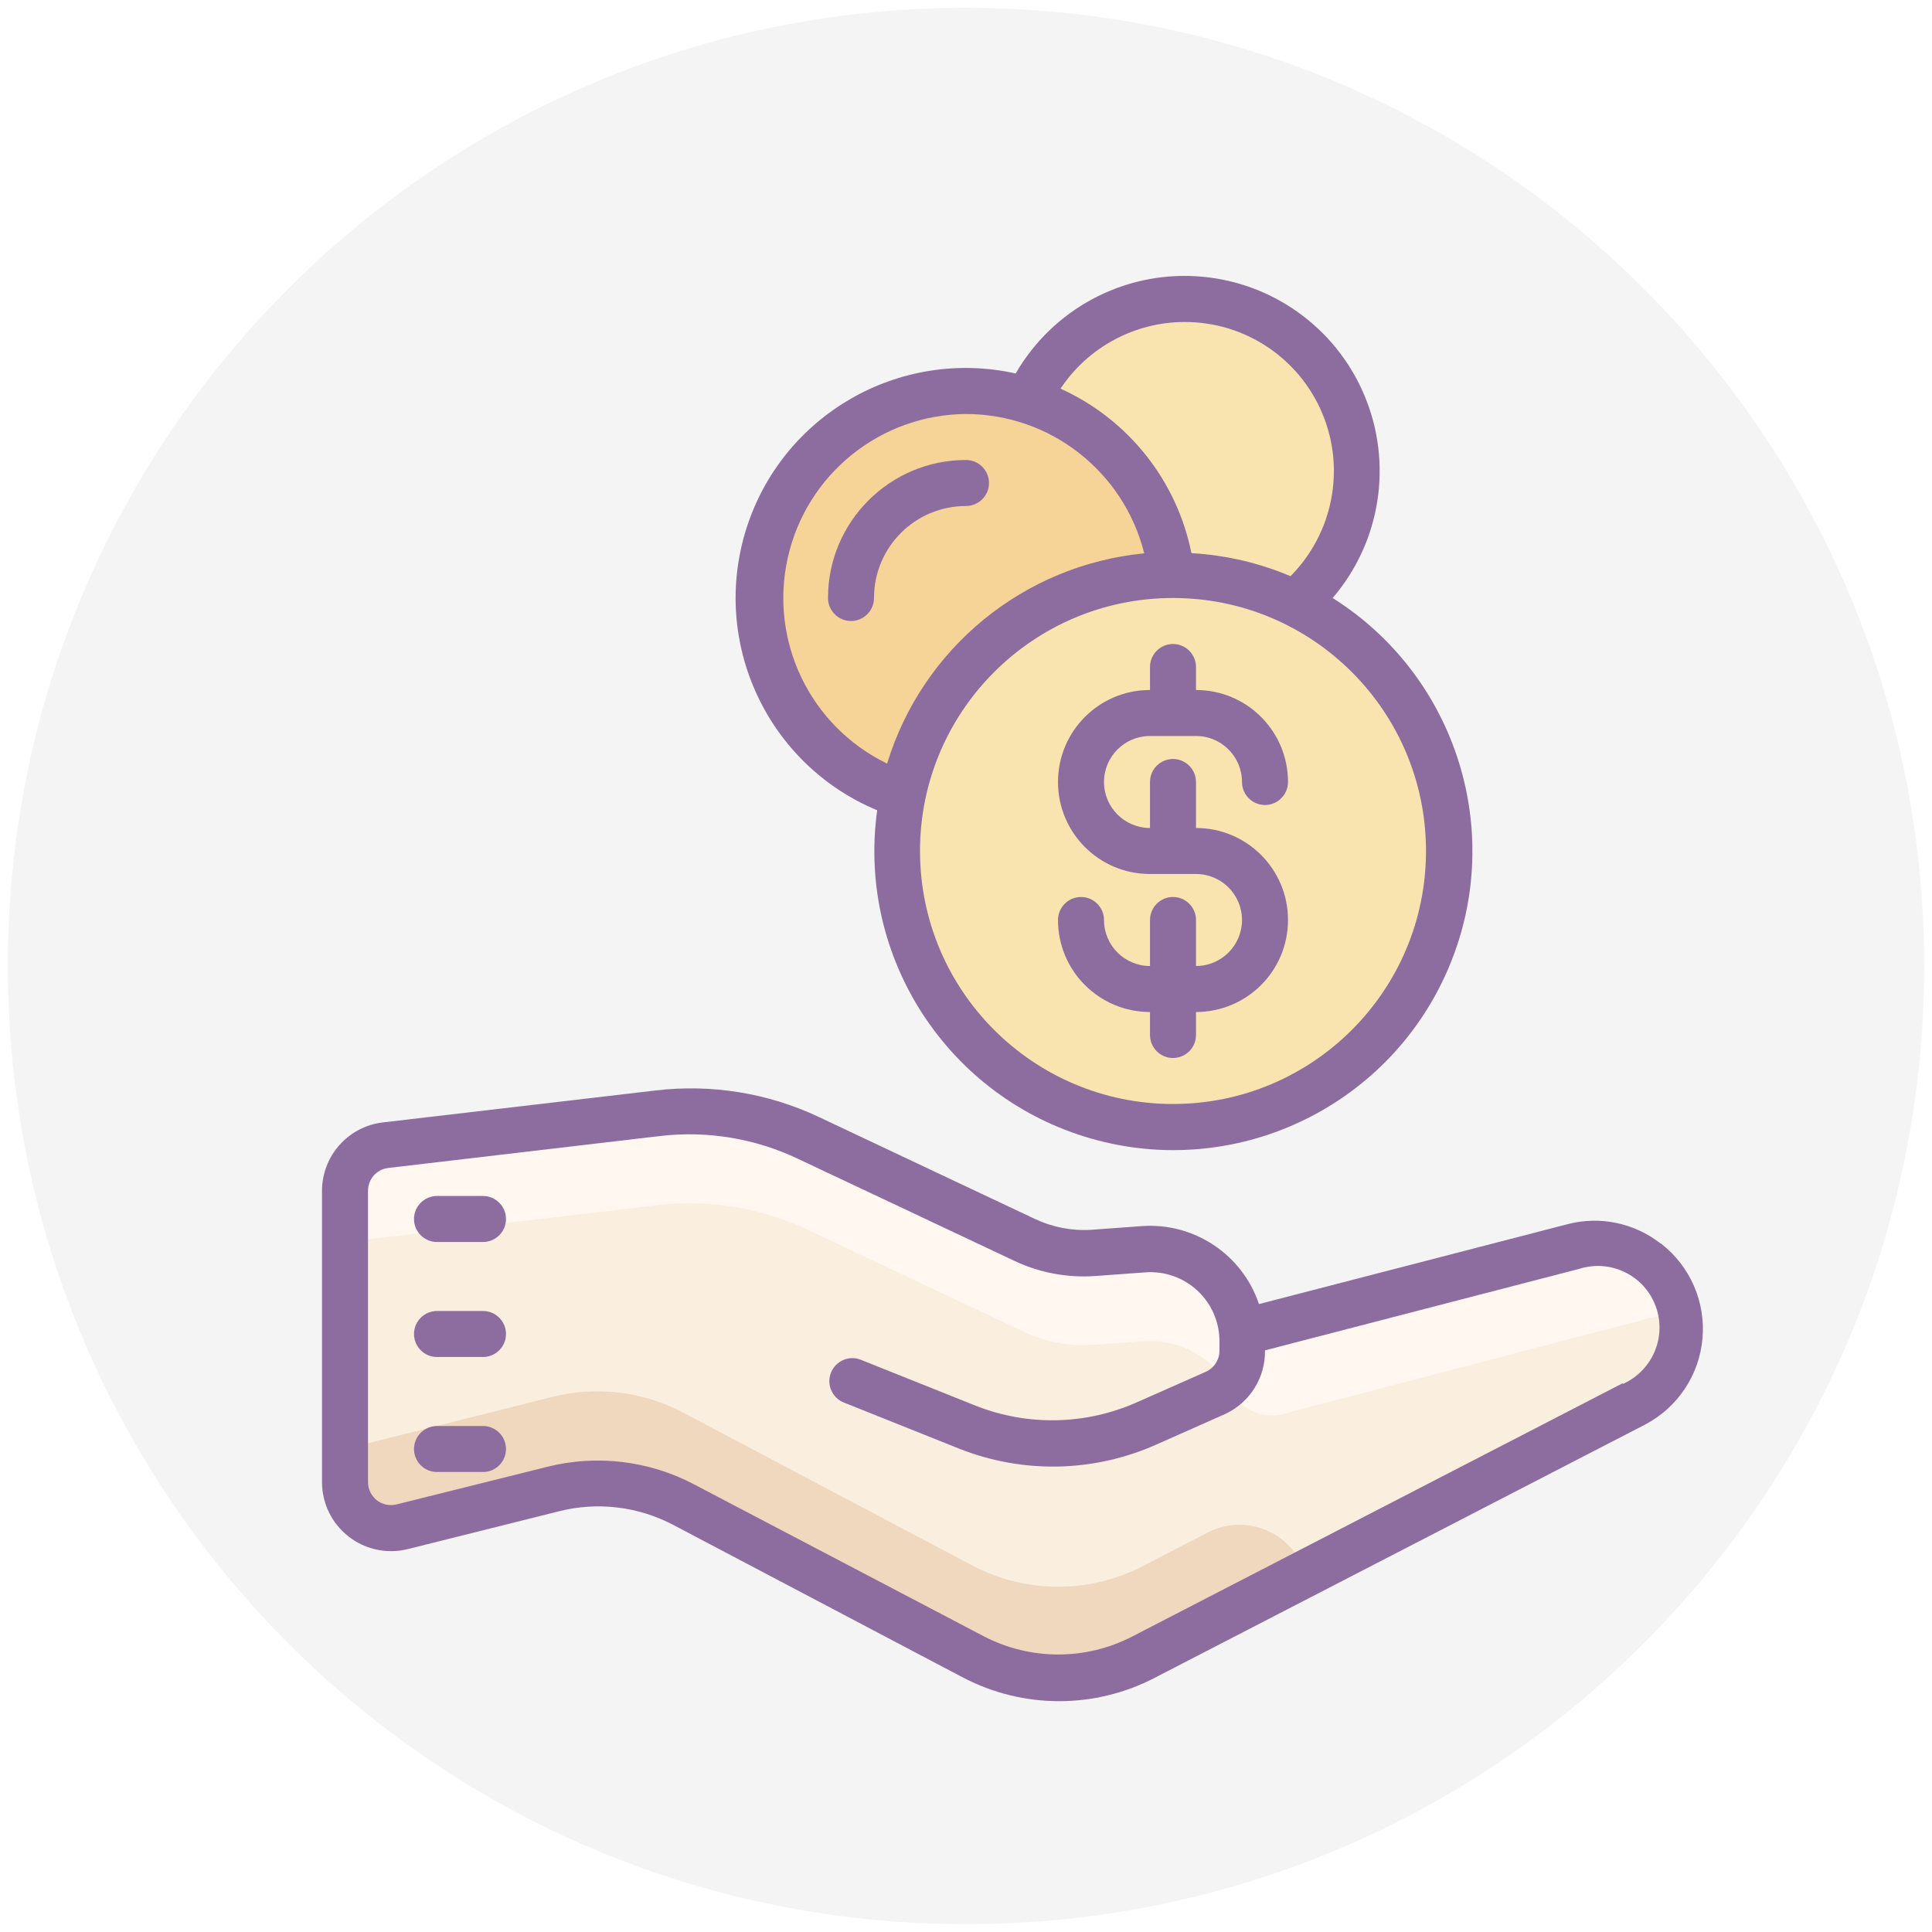
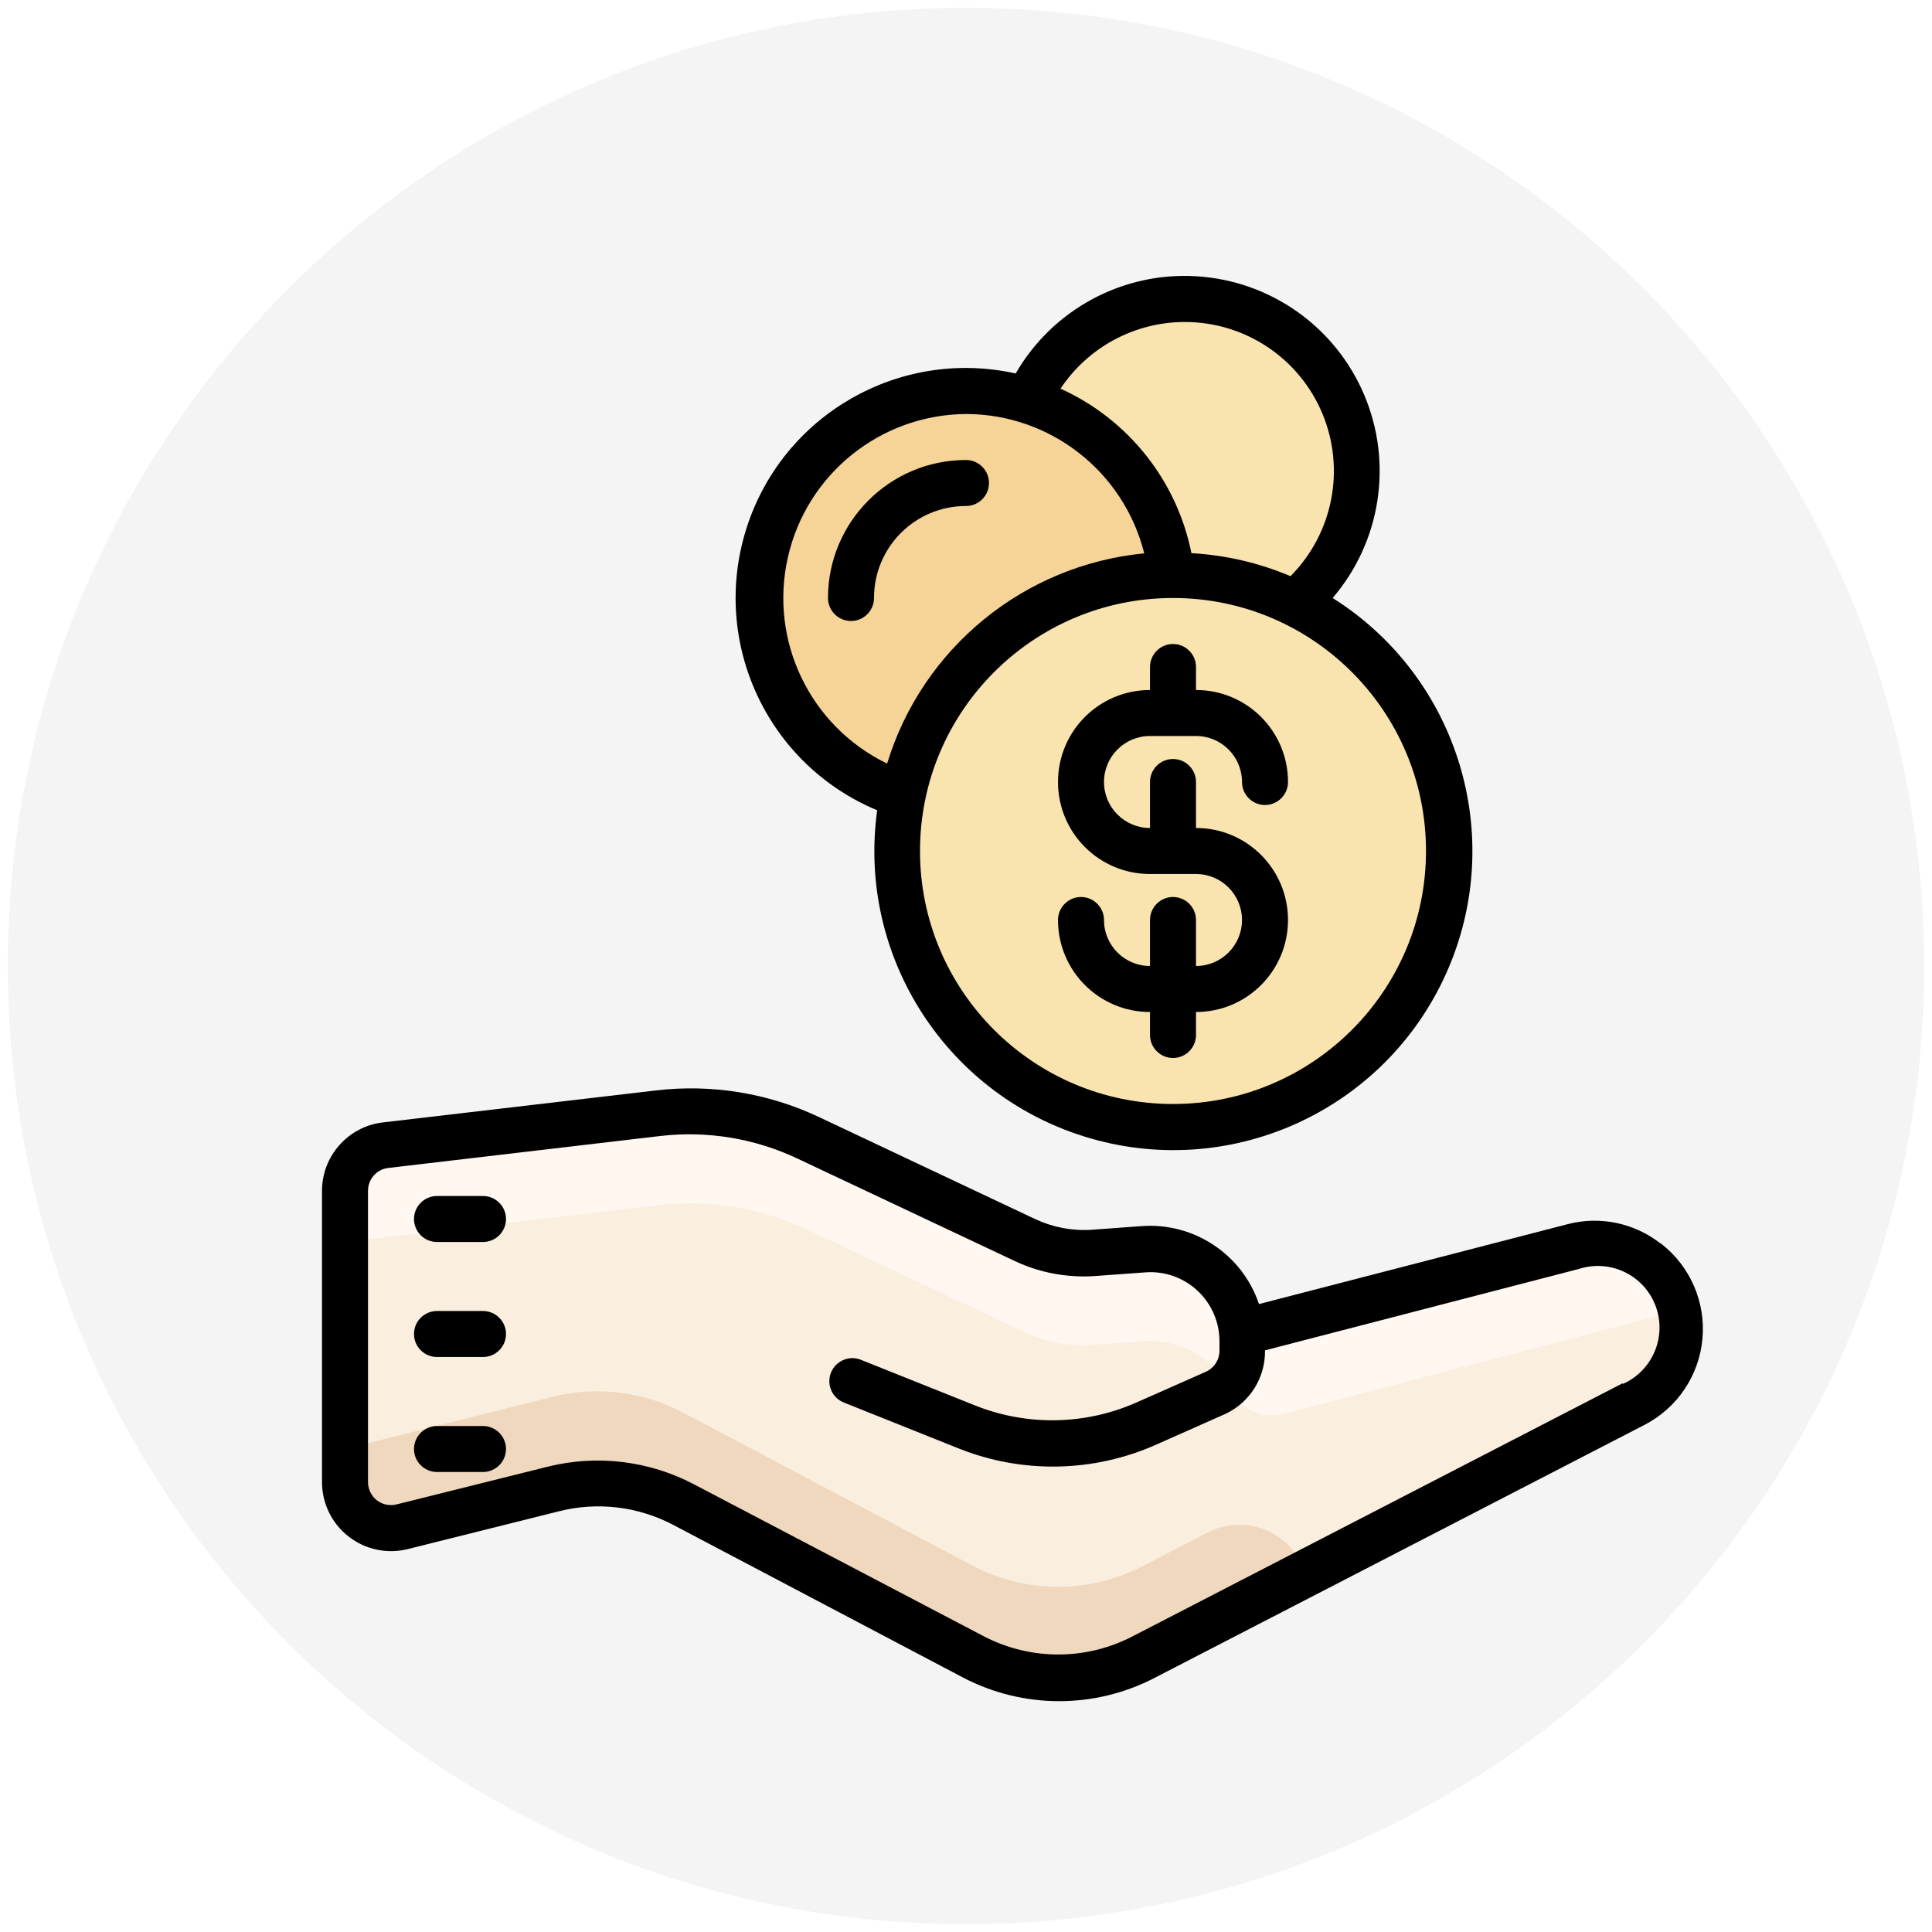
<svg xmlns="http://www.w3.org/2000/svg" viewBox="-10 -10 84 84" version="1.1">
  <circle cx="32" cy="32" r="49%" stroke="#f4f4f4" stroke-width="1" fill="#f4f4f4" />
  <g id="surface1">
    <path style=" fill:#F9E3AE;" d="M 49 10.5 C 49 14.641 45.641 18 41.5 18 C 37.359 18 34 14.641 34 10.5 C 34 6.359 37.359 3 41.5 3 C 45.641 3 49 6.359 49 10.5 Z " />
    <path style=" fill:#F6D397;" d="M 41 16 C 41 20.969 36.969 25 32 25 C 27.031 25 23 20.969 23 16 C 23 11.031 27.031 7 32 7 C 36.969 7 41 11.031 41 16 Z " />
    <path style=" fill:#F9E3AE;" d="M 53 27 C 53 33.629 47.629 39 41 39 C 34.371 39 29 33.629 29 27 C 29 20.371 34.371 15 41 15 C 47.629 15 53 20.371 53 27 Z " />
    <path style=" fill:#FAEFDE;" d="M 27 50 L 32 52 C 34.516 53.008 37.336 52.949 39.809 51.84 L 42.762 50.512 C 43.492 50.207 43.98 49.504 44 48.711 L 44 48.301 C 44.004 47.188 43.543 46.121 42.727 45.363 C 41.914 44.605 40.82 44.219 39.711 44.301 L 37.52 44.461 C 36.488 44.535 35.453 44.344 34.52 43.898 L 25.109 39.461 C 23.082 38.504 20.828 38.137 18.602 38.398 L 6.77 39.789 C 5.758 39.906 4.992 40.77 5 41.789 L 5 54.441 C 5 55.055 5.285 55.637 5.77 56.016 C 6.25 56.391 6.883 56.527 7.48 56.379 L 14 54.738 C 15.91 54.262 17.93 54.504 19.672 55.422 L 32.301 62.051 C 34.621 63.262 37.391 63.262 39.711 62.051 L 61 51 C 62.227 50.371 63 49.109 63 47.73 C 63 46.594 62.473 45.52 61.574 44.824 C 60.672 44.125 59.5 43.887 58.398 44.172 L 44 47.93 " />
    <path style=" fill:#EFD8BE;" d="M 42.488 56.641 L 39.711 58.078 C 37.391 59.293 34.621 59.293 32.301 58.078 L 19.711 51.422 C 17.957 50.492 15.922 50.25 14 50.738 L 5 53 L 5 54.441 C 5 55.055 5.285 55.637 5.77 56.016 C 6.25 56.391 6.883 56.527 7.48 56.379 L 14 54.738 C 15.91 54.262 17.93 54.504 19.672 55.422 L 32.301 62.051 C 34.621 63.262 37.391 63.262 39.711 62.051 L 46.809 58.371 L 46.469 57.77 C 45.656 56.391 43.906 55.895 42.488 56.641 Z " />
    <path style=" fill:#FFF7F0;" d="M 25.121 43.469 L 34.531 47.91 C 35.465 48.352 36.5 48.547 37.531 48.469 L 39.719 48.309 C 41.188 48.211 42.586 48.926 43.371 50.172 L 43.469 50.352 C 43.871 51.246 44.859 51.723 45.809 51.469 L 62.91 47 C 62.711 46.012 62.113 45.148 61.258 44.613 C 60.402 44.078 59.367 43.918 58.391 44.172 L 44 47.93 C 43.801 45.77 41.914 44.164 39.75 44.309 L 37.559 44.469 C 36.527 44.547 35.496 44.352 34.559 43.91 L 25.148 39.469 C 23.109 38.504 20.84 38.133 18.602 38.398 L 6.77 39.789 C 5.758 39.906 4.992 40.77 5 41.789 L 5 44 L 18.602 42.398 C 20.832 42.141 23.09 42.512 25.121 43.469 Z " />
-     <path style=" fill:#8D6C9F;" d="M 11 42 L 9 42 C 8.449 42 8 42.449 8 43 C 8 43.551 8.449 44 9 44 L 11 44 C 11.551 44 12 43.551 12 43 C 12 42.449 11.551 42 11 42 Z " />
-     <path style=" fill:#8D6C9F;" d="M 11 47 L 9 47 C 8.449 47 8 47.449 8 48 C 8 48.551 8.449 49 9 49 L 11 49 C 11.551 49 12 48.551 12 48 C 12 47.449 11.551 47 11 47 Z " />
-     <path style=" fill:#8D6C9F;" d="M 11 52 L 9 52 C 8.449 52 8 52.449 8 53 C 8 53.551 8.449 54 9 54 L 11 54 C 11.551 54 12 53.551 12 53 C 12 52.449 11.551 52 11 52 Z " />
-     <path style=" fill:#8D6C9F;" d="M 62.18 44.051 C 61.047 43.172 59.57 42.863 58.18 43.219 L 44.738 46.699 C 44.012 44.539 41.914 43.145 39.641 43.309 L 37.449 43.469 C 36.605 43.523 35.766 43.359 35 43 L 25.59 38.559 C 23.387 37.523 20.938 37.125 18.52 37.41 L 6.648 38.801 C 5.133 38.977 3.988 40.27 4 41.801 L 4 54.441 C 4 55.363 4.426 56.238 5.156 56.805 C 5.883 57.375 6.832 57.574 7.73 57.352 L 14.289 55.711 C 15.973 55.281 17.754 55.496 19.289 56.309 L 31.879 62.941 C 34.492 64.305 37.609 64.305 40.219 62.941 L 61.52 51.941 C 62.934 51.203 63.879 49.793 64.02 48.203 C 64.164 46.613 63.488 45.059 62.23 44.078 Z M 60.551 50.141 L 39.25 61.141 C 37.219 62.199 34.801 62.199 32.77 61.141 L 20.18 54.539 C 18.223 53.508 15.957 53.234 13.809 53.77 L 7.238 55.41 C 6.938 55.484 6.613 55.414 6.371 55.219 C 6.129 55.02 5.992 54.723 6 54.41 L 6 41.781 C 5.996 41.27 6.375 40.84 6.879 40.781 L 18.711 39.391 C 20.766 39.152 22.844 39.5 24.711 40.391 L 34.121 44.828 C 35.207 45.34 36.41 45.562 37.609 45.48 L 39.801 45.32 C 40.633 45.258 41.453 45.547 42.066 46.117 C 42.676 46.688 43.023 47.484 43.02 48.32 L 43.02 48.73 C 43.02 49.121 42.789 49.48 42.43 49.641 L 39.43 50.969 C 37.211 51.957 34.688 52.012 32.43 51.121 L 27.43 49.121 C 26.918 48.914 26.336 49.168 26.129 49.68 C 25.926 50.195 26.176 50.777 26.691 50.98 L 31.691 52.98 C 34.465 54.086 37.566 54.02 40.289 52.801 L 43.289 51.469 C 44.352 50.965 45.02 49.887 45 48.711 L 58.648 45.172 C 60.008 44.734 61.469 45.434 61.977 46.766 C 62.484 48.094 61.863 49.59 60.559 50.172 Z " />
-     <path style=" fill:#8D6C9F;" d="M 28 16 C 28 13.789 29.789 12 32 12 C 32.551 12 33 11.551 33 11 C 33 10.449 32.551 10 32 10 C 28.688 10 26 12.688 26 16 C 26 16.551 26.449 17 27 17 C 27.551 17 28 16.551 28 16 Z " />
-     <path style=" fill:#8D6C9F;" d="M 28.141 25.211 C 27.246 31.621 31.207 37.711 37.43 39.5 C 43.652 41.285 50.238 38.219 52.883 32.309 C 55.527 26.402 53.418 19.449 47.941 16 C 50.035 13.559 50.57 10.141 49.316 7.176 C 48.066 4.211 45.242 2.211 42.027 2.012 C 38.816 1.812 35.77 3.453 34.16 6.238 C 29.098 5.113 24.012 8.043 22.449 12.988 C 20.887 17.938 23.367 23.254 28.16 25.238 Z M 52 27 C 52 33.074 47.074 38 41 38 C 34.926 38 30 33.074 30 27 C 30 20.926 34.926 16 41 16 C 47.074 16 52 20.926 52 27 Z M 41.5 4 C 44.121 3.992 46.488 5.566 47.496 7.984 C 48.504 10.402 47.957 13.191 46.109 15.051 C 44.742 14.473 43.285 14.133 41.801 14.051 C 41.168 10.891 39.047 8.227 36.109 6.898 C 37.309 5.094 39.332 4.004 41.5 4 Z M 32 8 C 35.668 8.004 38.859 10.504 39.75 14.059 C 34.52 14.566 30.105 18.172 28.57 23.199 C 25.223 21.578 23.434 17.867 24.254 14.238 C 25.07 10.613 28.281 8.027 32 8 Z " />
-     <path style=" fill:#8D6C9F;" d="M 40 19 L 40 20 C 37.789 20 36 21.789 36 24 C 36 26.211 37.789 28 40 28 L 42 28 C 43.105 28 44 28.895 44 30 C 44 31.105 43.105 32 42 32 L 42 30 C 42 29.449 41.551 29 41 29 C 40.449 29 40 29.449 40 30 L 40 32 C 38.895 32 38 31.105 38 30 C 38 29.449 37.551 29 37 29 C 36.449 29 36 29.449 36 30 C 36 32.211 37.789 34 40 34 L 40 35 C 40 35.551 40.449 36 41 36 C 41.551 36 42 35.551 42 35 L 42 34 C 44.211 34 46 32.211 46 30 C 46 27.789 44.211 26 42 26 L 42 24 C 42 23.449 41.551 23 41 23 C 40.449 23 40 23.449 40 24 L 40 26 C 38.895 26 38 25.105 38 24 C 38 22.895 38.895 22 40 22 L 42 22 C 43.105 22 44 22.895 44 24 C 44 24.551 44.449 25 45 25 C 45.551 25 46 24.551 46 24 C 46 21.789 44.211 20 42 20 L 42 19 C 42 18.449 41.551 18 41 18 C 40.449 18 40 18.449 40 19 Z " />
+     <path style=" fill:#00000;" d="M 11 42 L 9 42 C 8.449 42 8 42.449 8 43 C 8 43.551 8.449 44 9 44 L 11 44 C 11.551 44 12 43.551 12 43 C 12 42.449 11.551 42 11 42 Z " />
+     <path style=" fill:#00000;" d="M 11 47 L 9 47 C 8.449 47 8 47.449 8 48 C 8 48.551 8.449 49 9 49 L 11 49 C 11.551 49 12 48.551 12 48 C 12 47.449 11.551 47 11 47 Z " />
+     <path style=" fill:#00000;" d="M 11 52 L 9 52 C 8.449 52 8 52.449 8 53 C 8 53.551 8.449 54 9 54 L 11 54 C 11.551 54 12 53.551 12 53 C 12 52.449 11.551 52 11 52 Z " />
+     <path style=" fill:#00000;" d="M 62.18 44.051 C 61.047 43.172 59.57 42.863 58.18 43.219 L 44.738 46.699 C 44.012 44.539 41.914 43.145 39.641 43.309 L 37.449 43.469 C 36.605 43.523 35.766 43.359 35 43 L 25.59 38.559 C 23.387 37.523 20.938 37.125 18.52 37.41 L 6.648 38.801 C 5.133 38.977 3.988 40.27 4 41.801 L 4 54.441 C 4 55.363 4.426 56.238 5.156 56.805 C 5.883 57.375 6.832 57.574 7.73 57.352 L 14.289 55.711 C 15.973 55.281 17.754 55.496 19.289 56.309 L 31.879 62.941 C 34.492 64.305 37.609 64.305 40.219 62.941 L 61.52 51.941 C 62.934 51.203 63.879 49.793 64.02 48.203 C 64.164 46.613 63.488 45.059 62.23 44.078 Z M 60.551 50.141 L 39.25 61.141 C 37.219 62.199 34.801 62.199 32.77 61.141 L 20.18 54.539 C 18.223 53.508 15.957 53.234 13.809 53.77 L 7.238 55.41 C 6.938 55.484 6.613 55.414 6.371 55.219 C 6.129 55.02 5.992 54.723 6 54.41 L 6 41.781 C 5.996 41.27 6.375 40.84 6.879 40.781 L 18.711 39.391 C 20.766 39.152 22.844 39.5 24.711 40.391 L 34.121 44.828 C 35.207 45.34 36.41 45.562 37.609 45.48 L 39.801 45.32 C 40.633 45.258 41.453 45.547 42.066 46.117 C 42.676 46.688 43.023 47.484 43.02 48.32 L 43.02 48.73 C 43.02 49.121 42.789 49.48 42.43 49.641 L 39.43 50.969 C 37.211 51.957 34.688 52.012 32.43 51.121 L 27.43 49.121 C 26.918 48.914 26.336 49.168 26.129 49.68 C 25.926 50.195 26.176 50.777 26.691 50.98 L 31.691 52.98 C 34.465 54.086 37.566 54.02 40.289 52.801 L 43.289 51.469 C 44.352 50.965 45.02 49.887 45 48.711 L 58.648 45.172 C 60.008 44.734 61.469 45.434 61.977 46.766 C 62.484 48.094 61.863 49.59 60.559 50.172 Z " />
+     <path style=" fill:#00000;" d="M 28 16 C 28 13.789 29.789 12 32 12 C 32.551 12 33 11.551 33 11 C 33 10.449 32.551 10 32 10 C 28.688 10 26 12.688 26 16 C 26 16.551 26.449 17 27 17 C 27.551 17 28 16.551 28 16 Z " />
+     <path style=" fill:#00000;" d="M 28.141 25.211 C 27.246 31.621 31.207 37.711 37.43 39.5 C 43.652 41.285 50.238 38.219 52.883 32.309 C 55.527 26.402 53.418 19.449 47.941 16 C 50.035 13.559 50.57 10.141 49.316 7.176 C 48.066 4.211 45.242 2.211 42.027 2.012 C 38.816 1.812 35.77 3.453 34.16 6.238 C 29.098 5.113 24.012 8.043 22.449 12.988 C 20.887 17.938 23.367 23.254 28.16 25.238 Z M 52 27 C 52 33.074 47.074 38 41 38 C 34.926 38 30 33.074 30 27 C 30 20.926 34.926 16 41 16 C 47.074 16 52 20.926 52 27 Z M 41.5 4 C 44.121 3.992 46.488 5.566 47.496 7.984 C 48.504 10.402 47.957 13.191 46.109 15.051 C 44.742 14.473 43.285 14.133 41.801 14.051 C 41.168 10.891 39.047 8.227 36.109 6.898 C 37.309 5.094 39.332 4.004 41.5 4 Z M 32 8 C 35.668 8.004 38.859 10.504 39.75 14.059 C 34.52 14.566 30.105 18.172 28.57 23.199 C 25.223 21.578 23.434 17.867 24.254 14.238 C 25.07 10.613 28.281 8.027 32 8 Z " />
+     <path style=" fill:#00000;" d="M 40 19 L 40 20 C 37.789 20 36 21.789 36 24 C 36 26.211 37.789 28 40 28 L 42 28 C 43.105 28 44 28.895 44 30 C 44 31.105 43.105 32 42 32 L 42 30 C 42 29.449 41.551 29 41 29 C 40.449 29 40 29.449 40 30 L 40 32 C 38.895 32 38 31.105 38 30 C 38 29.449 37.551 29 37 29 C 36.449 29 36 29.449 36 30 C 36 32.211 37.789 34 40 34 L 40 35 C 40 35.551 40.449 36 41 36 C 41.551 36 42 35.551 42 35 L 42 34 C 44.211 34 46 32.211 46 30 C 46 27.789 44.211 26 42 26 L 42 24 C 42 23.449 41.551 23 41 23 C 40.449 23 40 23.449 40 24 L 40 26 C 38.895 26 38 25.105 38 24 C 38 22.895 38.895 22 40 22 L 42 22 C 43.105 22 44 22.895 44 24 C 44 24.551 44.449 25 45 25 C 45.551 25 46 24.551 46 24 C 46 21.789 44.211 20 42 20 L 42 19 C 42 18.449 41.551 18 41 18 C 40.449 18 40 18.449 40 19 Z " />
  </g>
</svg>
